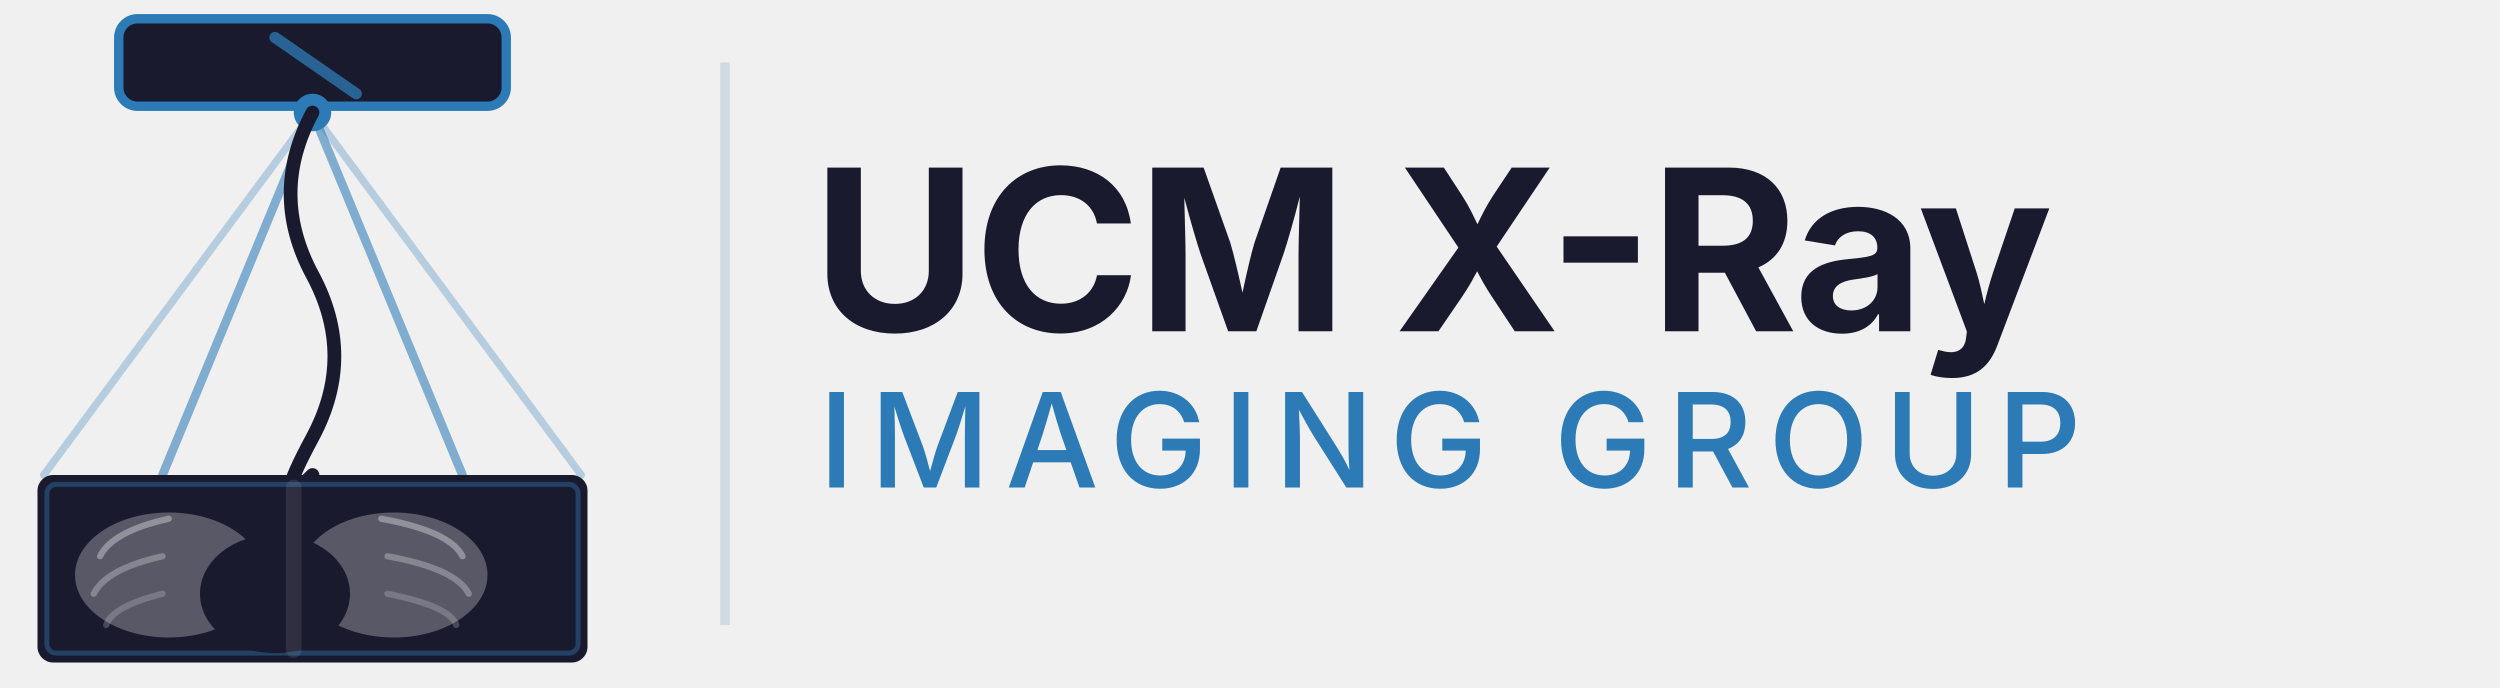
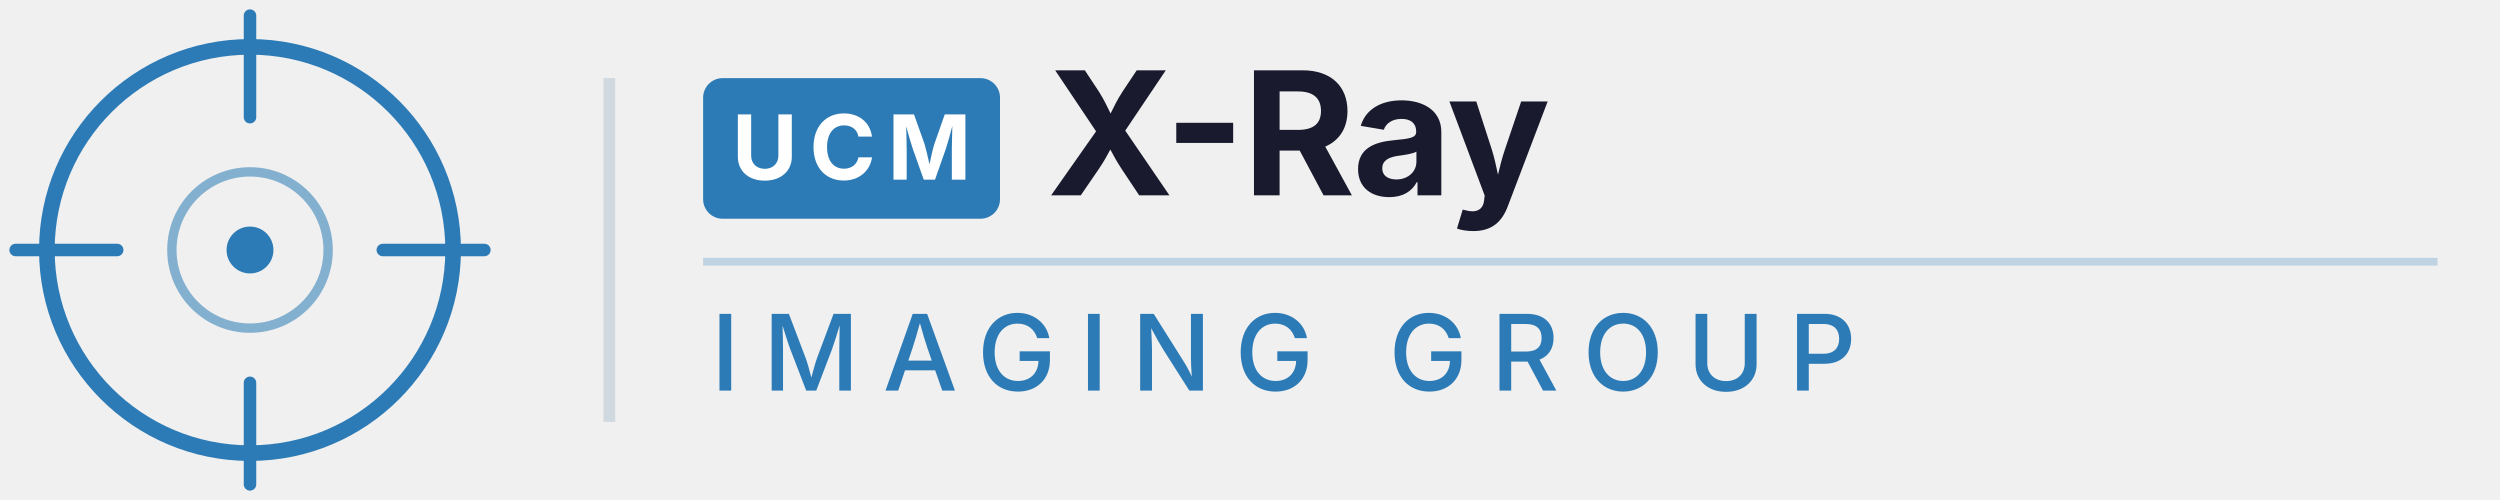
- <svg xmlns="http://www.w3.org/2000/svg" width="400" height="110" viewBox="0 0 400 110">
-   <rect x="19" y="3" width="62" height="14" rx="3" fill="#1a1a2e" stroke="#2c7bb6" stroke-width="1.5" />
-   <line x1="44" y1="6" x2="57" y2="15" stroke="#2c7bb6" stroke-width="1.8" stroke-linecap="round" opacity="0.75" />
-   <circle cx="50" cy="18" r="3" fill="#2c7bb6" />
-   <line x1="50" y1="18" x2="7" y2="76" stroke="#2c7bb6" stroke-width="1.2" stroke-linecap="round" opacity="0.30" />
-   <line x1="50" y1="18" x2="26" y2="76" stroke="#2c7bb6" stroke-width="1.4" stroke-linecap="round" opacity="0.58" />
-   <line x1="50" y1="18" x2="74" y2="76" stroke="#2c7bb6" stroke-width="1.4" stroke-linecap="round" opacity="0.58" />
-   <line x1="50" y1="18" x2="93" y2="76" stroke="#2c7bb6" stroke-width="1.2" stroke-linecap="round" opacity="0.30" />
-   <path d="M50 18 Q43 31 50 44 Q57 57 50 70 T50 76" fill="none" stroke="#1a1a2e" stroke-width="2.2" stroke-linecap="round" />
-   <rect x="6" y="76" width="88" height="30" rx="2.5" fill="#1a1a2e" />
-   <rect x="7.5" y="77.5" width="85" height="27" rx="1.5" fill="none" stroke="#2c7bb6" stroke-width="0.8" opacity="0.40" />
-   <ellipse cx="27" cy="92" rx="15" ry="10" fill="white" opacity="0.27" />
-   <ellipse cx="63" cy="92" rx="15" ry="10" fill="white" opacity="0.27" />
-   <ellipse cx="44" cy="95" rx="12" ry="9.5" fill="#1a1a2e" />
-   <line x1="47" y1="78" x2="47" y2="104" stroke="white" stroke-width="2.5" opacity="0.09" stroke-linecap="round" />
-   <path d="M27 83 Q18 85 16 89" fill="none" stroke="white" stroke-width="1.0" stroke-linecap="round" opacity="0.34" />
-   <path d="M26 89 Q17 91 15 95" fill="none" stroke="white" stroke-width="1.0" stroke-linecap="round" opacity="0.28" />
-   <path d="M26 95 Q18 97 17 100" fill="none" stroke="white" stroke-width="1.0" stroke-linecap="round" opacity="0.20" />
-   <path d="M61 83 Q72 85 74 89" fill="none" stroke="white" stroke-width="1.0" stroke-linecap="round" opacity="0.34" />
-   <path d="M62 89 Q73 91 75 95" fill="none" stroke="white" stroke-width="1.0" stroke-linecap="round" opacity="0.28" />
-   <path d="M62 95 Q72 97 73 100" fill="none" stroke="white" stroke-width="1.0" stroke-linecap="round" opacity="0.20" />
-   <line x1="116" y1="10" x2="116" y2="100" stroke="#d0d8e0" stroke-width="1.5" />
-   <text x="130" y="53" font-family="Inter,-apple-system,BlinkMacSystemFont,Helvetica,sans-serif" font-size="36" font-weight="700" fill="#1a1a2e" letter-spacing="-0.5">UCM X-Ray</text>
-   <text x="131" y="78" font-family="Inter,-apple-system,BlinkMacSystemFont,Helvetica,sans-serif" font-size="21" font-weight="500" fill="#2c7bb6" letter-spacing="2.5">IMAGING GROUP</text>
+ <svg xmlns="http://www.w3.org/2000/svg" width="320" height="64" viewBox="0 0 320 64">
+   <circle cx="32" cy="32" r="26" fill="none" stroke="#2c7bb6" stroke-width="2" />
+   <line x1="32" y1="2" x2="32" y2="15" stroke="#2c7bb6" stroke-width="1.6" stroke-linecap="round" />
+   <line x1="32" y1="49" x2="32" y2="62" stroke="#2c7bb6" stroke-width="1.6" stroke-linecap="round" />
+   <line x1="2" y1="32" x2="15" y2="32" stroke="#2c7bb6" stroke-width="1.6" stroke-linecap="round" />
+   <line x1="49" y1="32" x2="62" y2="32" stroke="#2c7bb6" stroke-width="1.6" stroke-linecap="round" />
+   <circle cx="32" cy="32" r="10" fill="none" stroke="#2c7bb6" stroke-width="1.2" opacity="0.55" />
+   <circle cx="32" cy="32" r="3" fill="#2c7bb6" />
+   <line x1="78" y1="10" x2="78" y2="54" stroke="#d0d8e0" stroke-width="1.5" />
+   <rect x="90" y="10" width="38" height="18" rx="2.5" fill="#2c7bb6" />
+   <text x="109" y="23" text-anchor="middle" font-family="Inter,-apple-system,BlinkMacSystemFont,Helvetica,sans-serif" font-size="11.5" font-weight="700" fill="white" letter-spacing="1.5">UCM</text>
+   <text x="134" y="25" font-family="Inter,-apple-system,BlinkMacSystemFont,Helvetica,sans-serif" font-size="22" font-weight="700" fill="#1a1a2e" letter-spacing="-0.3">X-Ray</text>
+   <rect x="90" y="33" width="222" height="1" fill="#2c7bb6" opacity="0.25" />
+   <text x="91" y="50" font-family="Inter,-apple-system,BlinkMacSystemFont,Helvetica,sans-serif" font-size="13.5" font-weight="500" fill="#2c7bb6" letter-spacing="3">IMAGING GROUP</text>
</svg>
